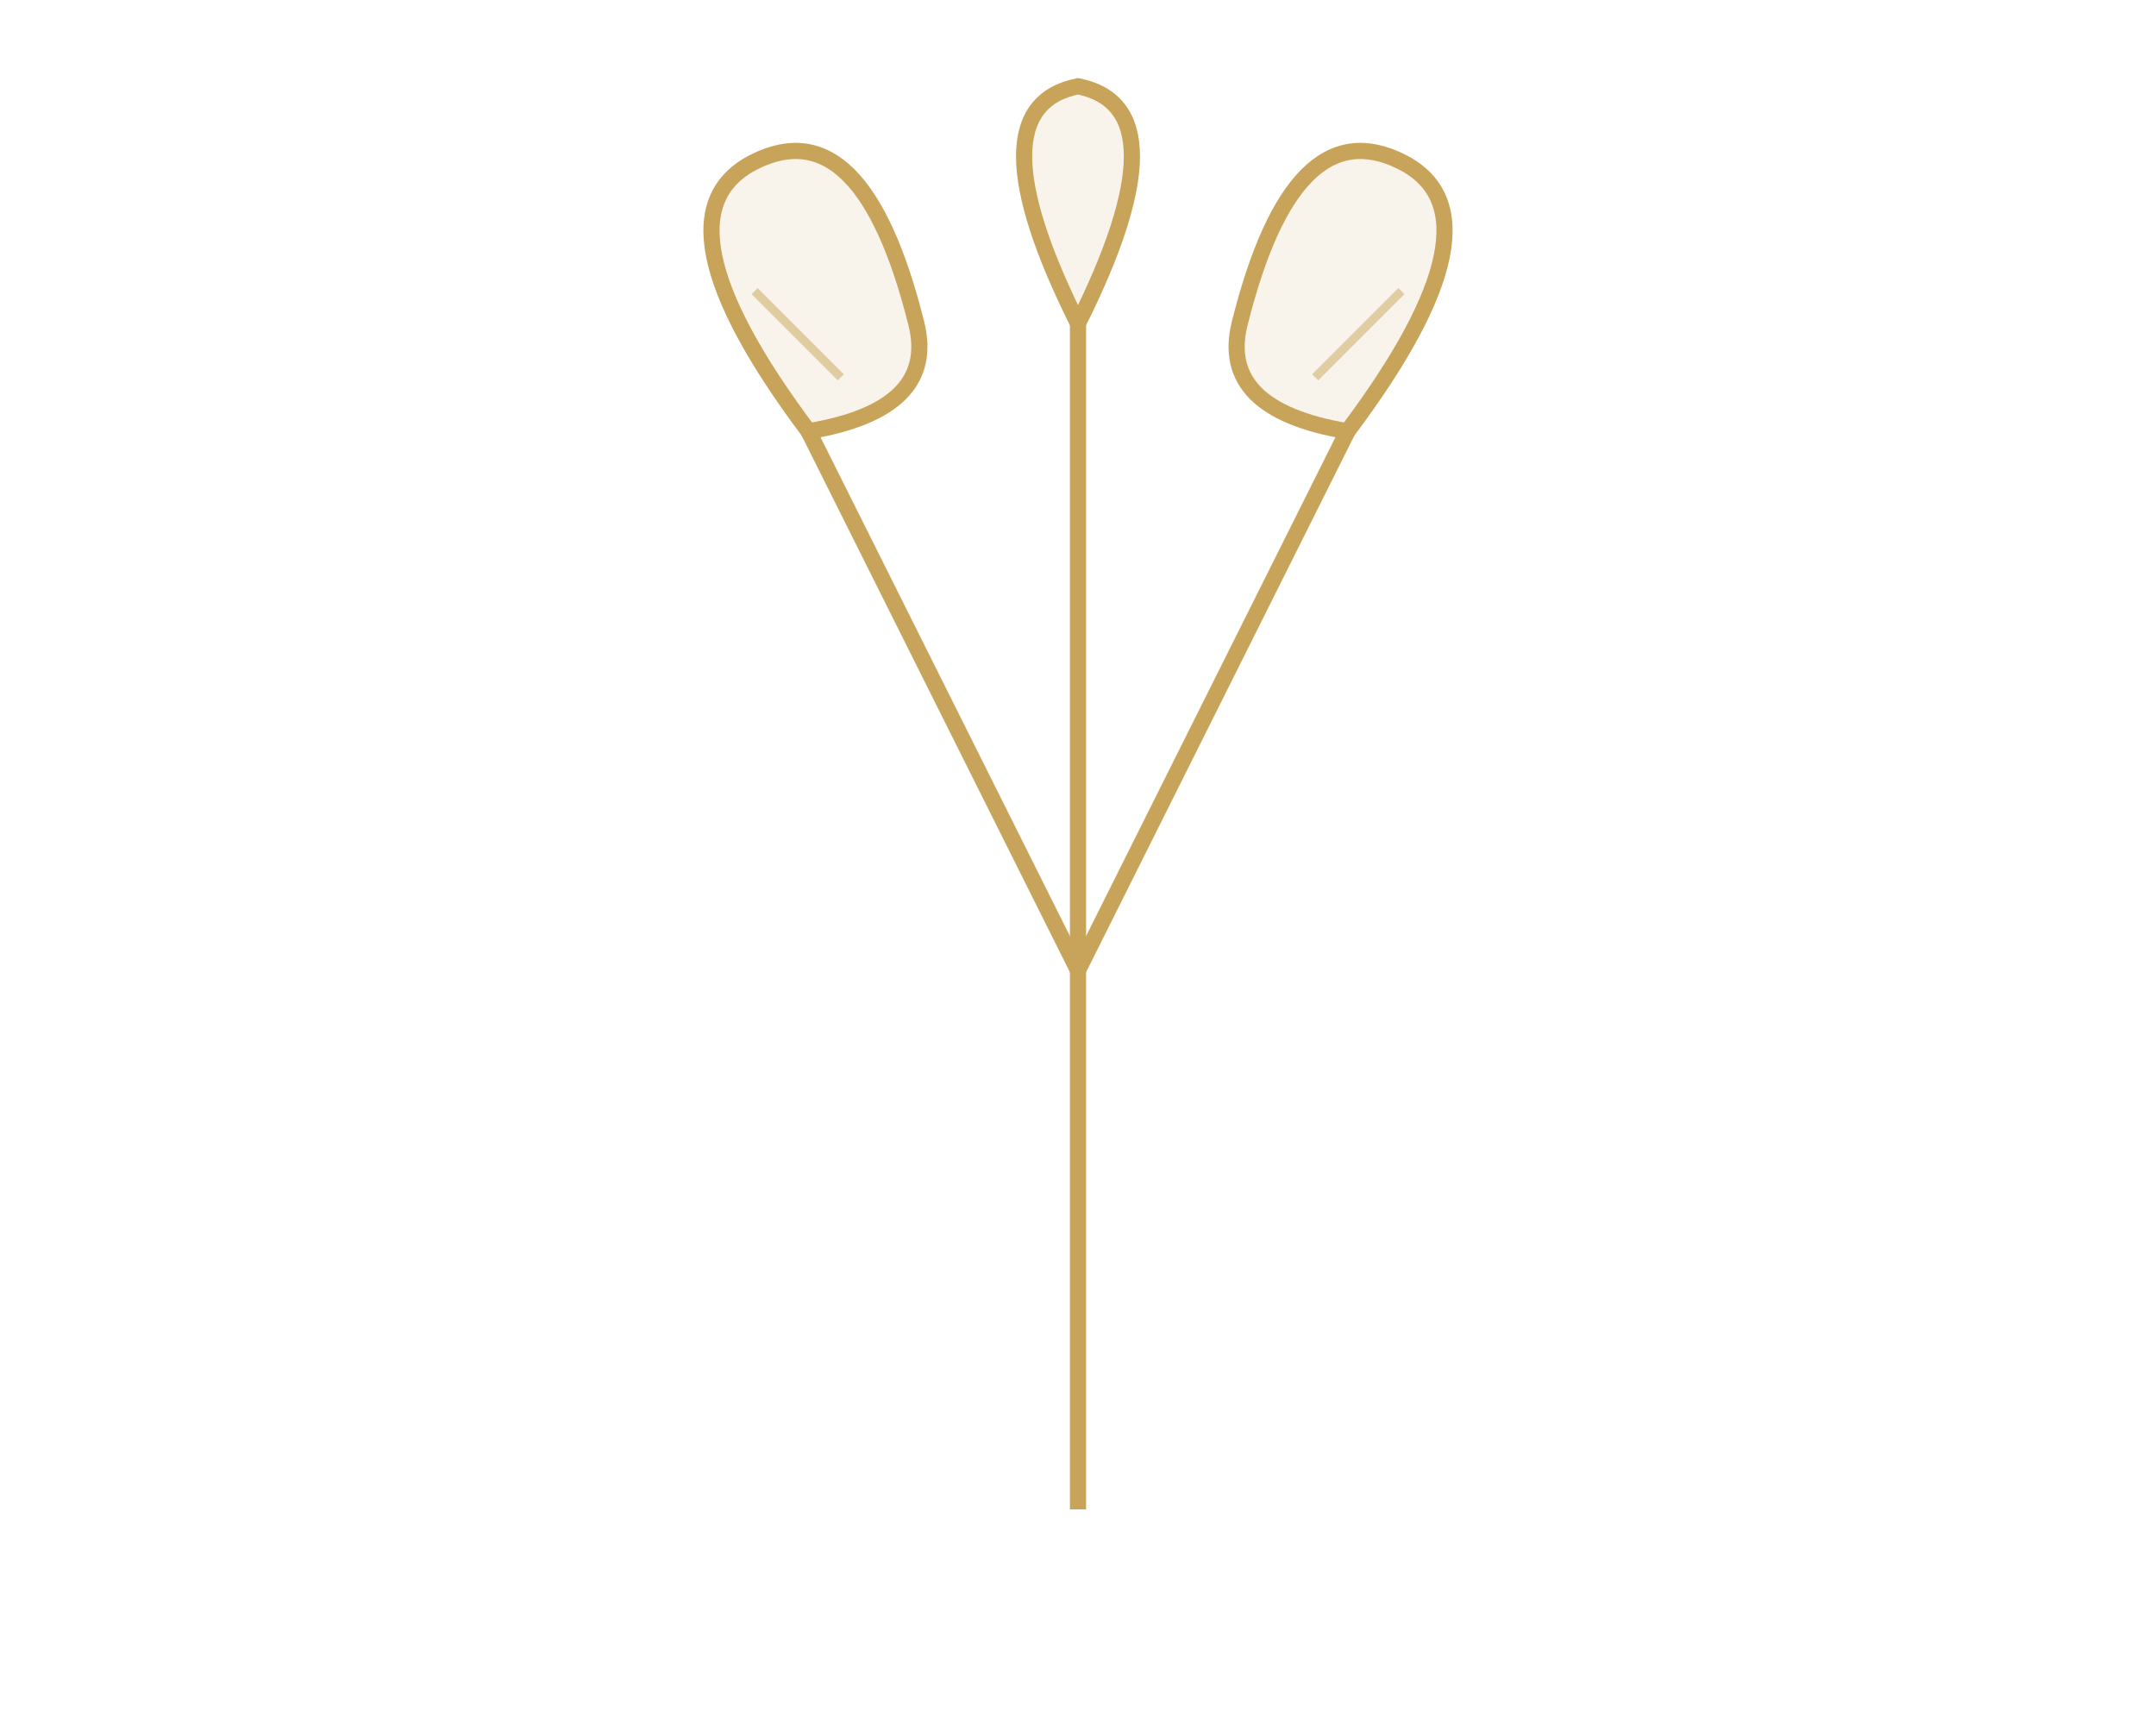
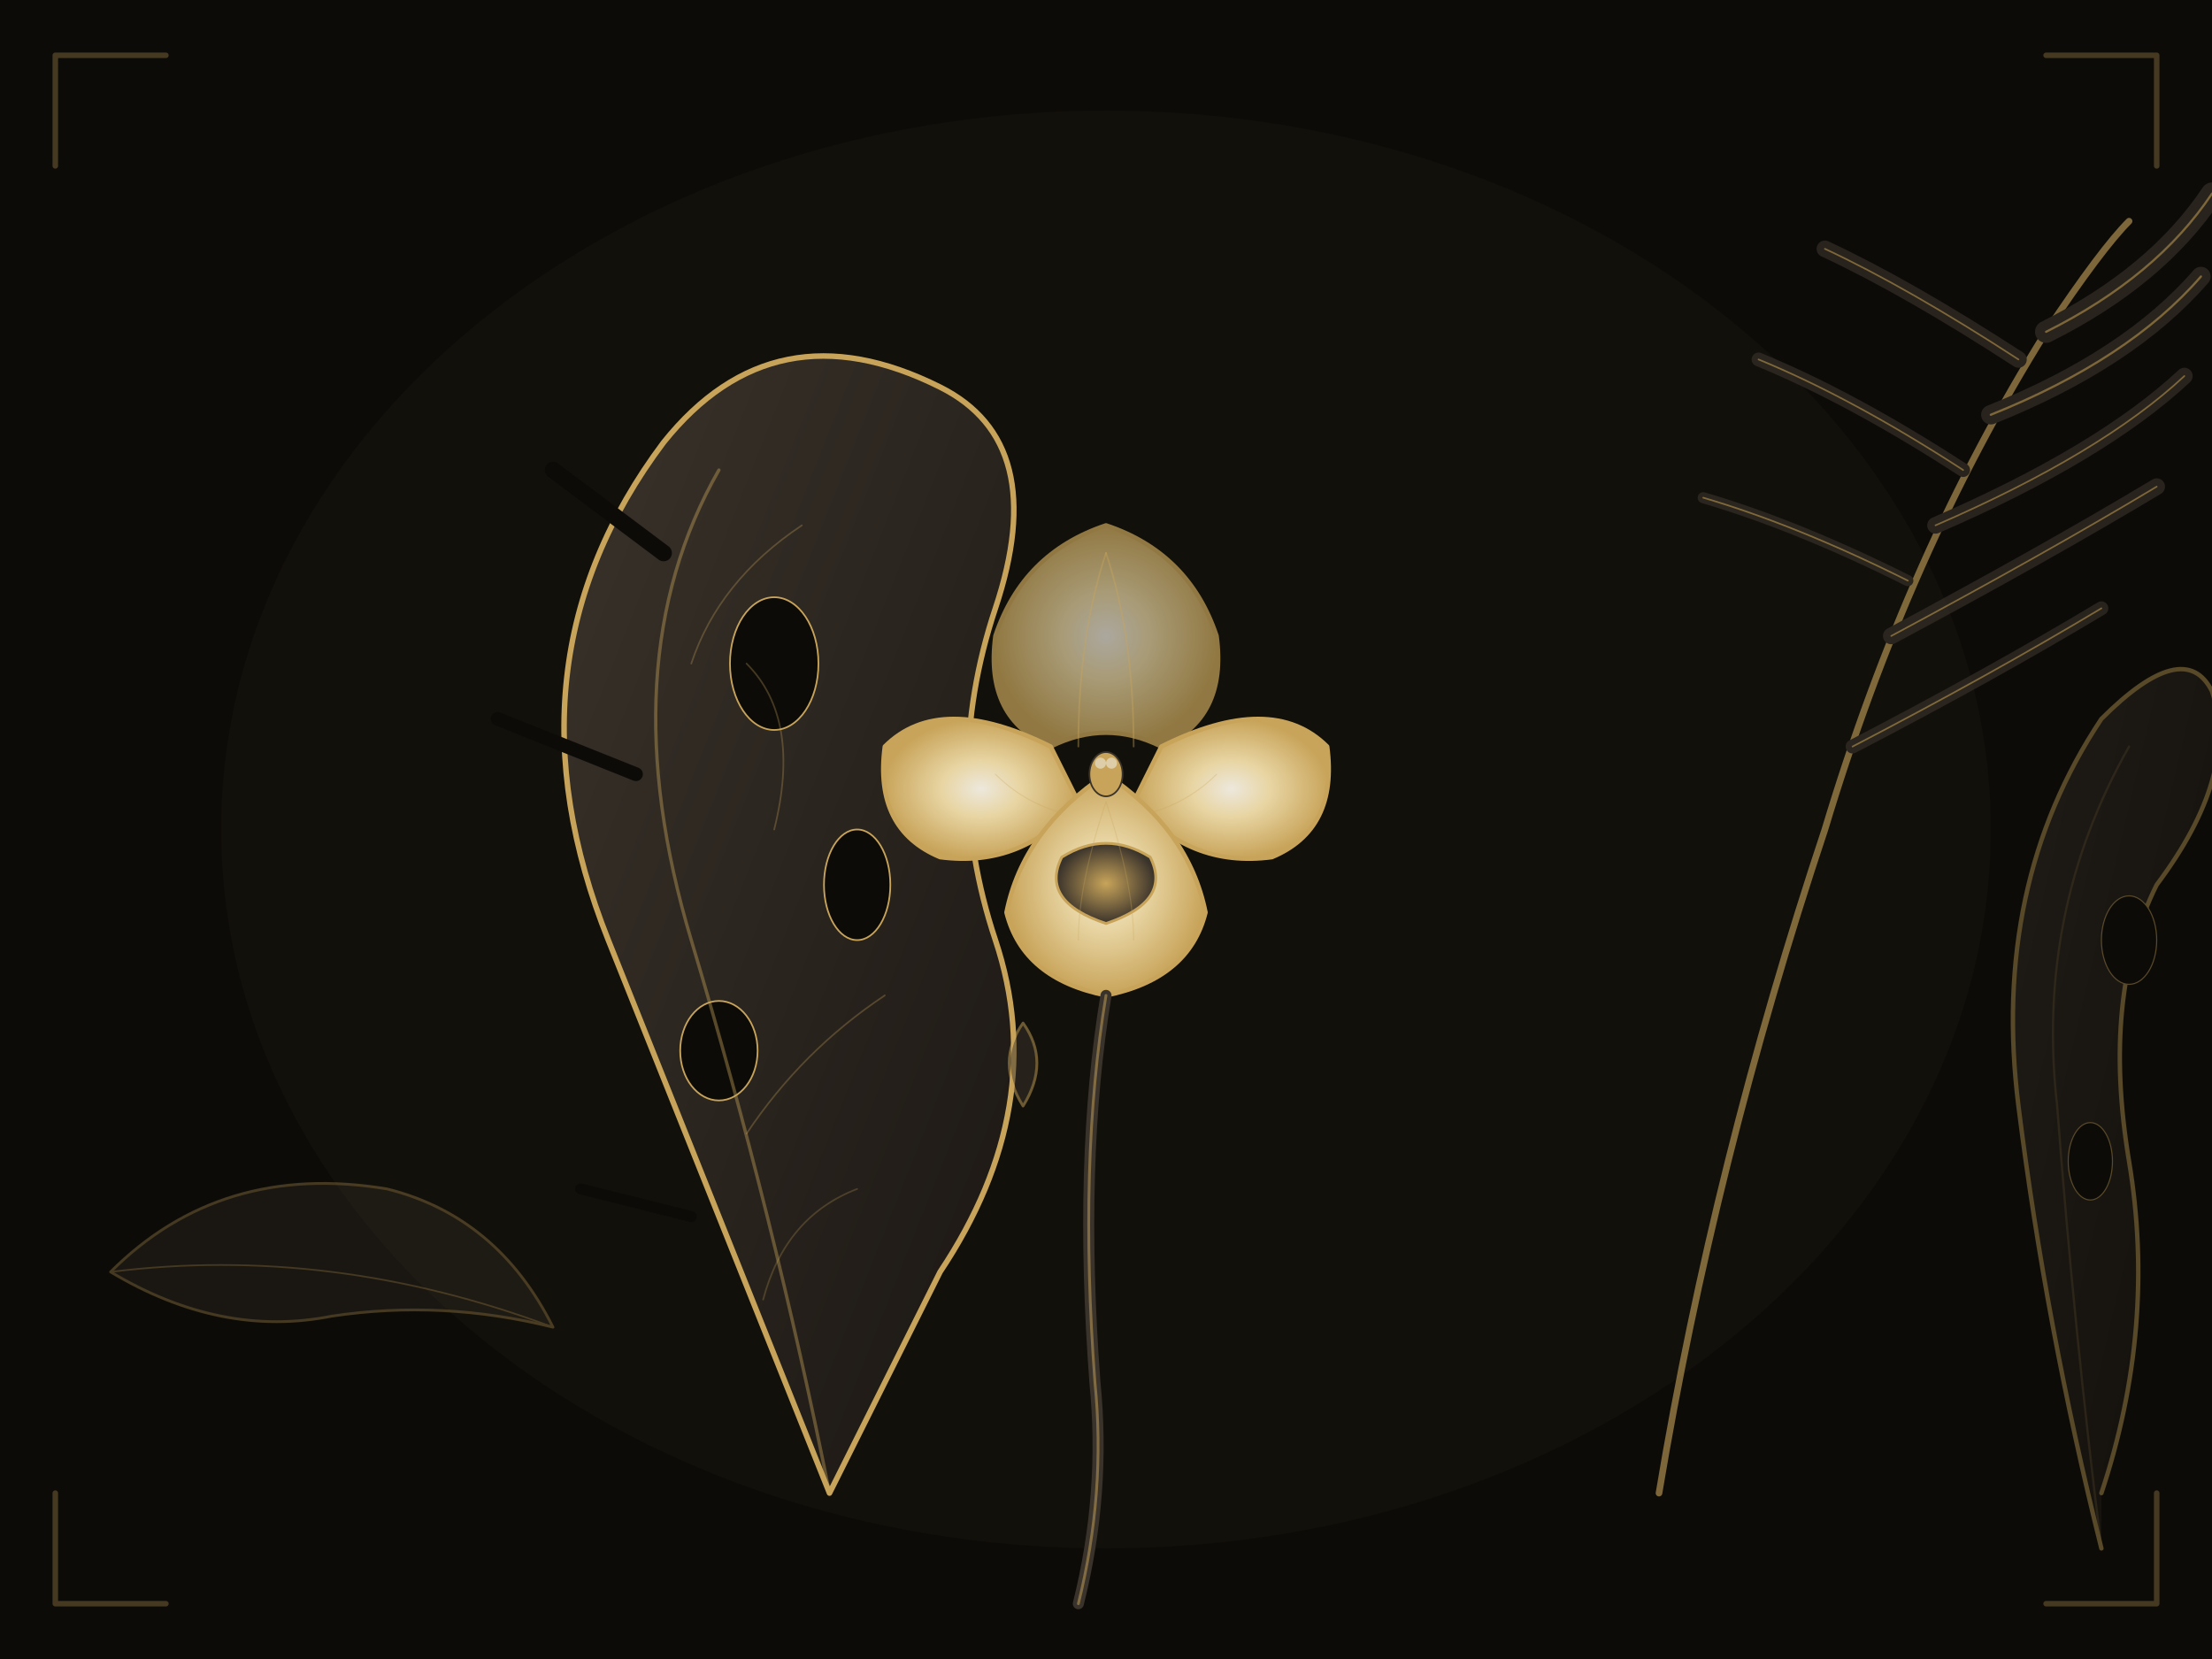
- <svg xmlns="http://www.w3.org/2000/svg" viewBox="0 0 200 160">
-   <path d="M100 140 L100 90" stroke="#c8a45a" stroke-width="1.5" fill="none" />
-   <path d="M100 90 L75 40" stroke="#c8a45a" stroke-width="1.5" fill="none" />
-   <path d="M100 90 L100 30" stroke="#c8a45a" stroke-width="1.5" fill="none" />
-   <path d="M100 90 L125 40" stroke="#c8a45a" stroke-width="1.5" fill="none" />
-   <path d="M75 40 Q60 20 70 15 Q80 10 85 30 Q87 38 75 40Z" stroke="#c8a45a" stroke-width="1.5" fill="#c8a45a" fill-opacity="0.12" />
-   <path d="M100 30 Q90 10 100 8 Q110 10 100 30Z" stroke="#c8a45a" stroke-width="1.5" fill="#c8a45a" fill-opacity="0.12" />
-   <path d="M125 40 Q140 20 130 15 Q120 10 115 30 Q113 38 125 40Z" stroke="#c8a45a" stroke-width="1.5" fill="#c8a45a" fill-opacity="0.12" />
-   <line x1="70" y1="27" x2="78" y2="35" stroke="#c8a45a" stroke-width="0.8" opacity="0.5" />
-   <line x1="130" y1="27" x2="122" y2="35" stroke="#c8a45a" stroke-width="0.8" opacity="0.5" />
+ <svg xmlns="http://www.w3.org/2000/svg" viewBox="0 0 400 300" stroke-linecap="round" stroke-linejoin="round">
+   <defs>
+     <linearGradient id="leafGrad" x1="0%" y1="0%" x2="100%" y2="100%">
+       <stop offset="0%" stop-color="#3a332b" />
+       <stop offset="100%" stop-color="#1a1612" />
+     </linearGradient>
+     <radialGradient id="orchidGrad" cx="50%" cy="50%" r="50%">
+       <stop offset="0%" stop-color="#ede8dd" />
+       <stop offset="40%" stop-color="#e8d5a3" />
+       <stop offset="100%" stop-color="#c8a45a" />
+     </radialGradient>
+     <radialGradient id="orchidCenter" cx="50%" cy="50%" r="50%">
+       <stop offset="0%" stop-color="#c8a45a" />
+       <stop offset="100%" stop-color="#3a332b" />
+     </radialGradient>
+     <linearGradient id="palmGrad" x1="0%" y1="0%" x2="100%" y2="100%">
+       <stop offset="0%" stop-color="#3a332b" stop-opacity="0.8" />
+       <stop offset="100%" stop-color="#1a1612" stop-opacity="0.6" />
+     </linearGradient>
+   </defs>
+   <rect width="400" height="300" fill="#0d0b08" />
+   <ellipse cx="200" cy="150" rx="160" ry="130" fill="#c8a45a" opacity="0.03" />
+   <g transform="translate(30,20)">
+     <path d="M120,250 Q100,200 80,150 Q60,100 90,60 Q110,35 140,50 Q160,60 150,90 Q140,120 150,150 Q160,180 140,210 Q130,230 120,250" fill="url(#leafGrad)" stroke="#c8a45a" stroke-width="1" />
+     <ellipse cx="110" cy="100" rx="8" ry="12" fill="#0d0b08" stroke="#c8a45a" stroke-width="0.3" />
+     <ellipse cx="125" cy="140" rx="6" ry="10" fill="#0d0b08" stroke="#c8a45a" stroke-width="0.3" />
+     <ellipse cx="100" cy="170" rx="7" ry="9" fill="#0d0b08" stroke="#c8a45a" stroke-width="0.3" />
+     <path d="M90,80 L70,65" fill="none" stroke="#0d0b08" stroke-width="3" />
+     <path d="M85,120 L60,110" fill="none" stroke="#0d0b08" stroke-width="2.5" />
+     <path d="M95,200 L75,195" fill="none" stroke="#0d0b08" stroke-width="2" />
+     <path d="M120,250 Q110,200 95,150 Q80,100 100,65" fill="none" stroke="#c8a45a" stroke-width="0.6" opacity="0.4" />
+     <path d="M105,100 Q115,110 110,130" fill="none" stroke="#c8a45a" stroke-width="0.3" opacity="0.3" />
+     <path d="M115,75 Q100,85 95,100" fill="none" stroke="#c8a45a" stroke-width="0.3" opacity="0.3" />
+     <path d="M130,160 Q115,170 105,185" fill="none" stroke="#c8a45a" stroke-width="0.3" opacity="0.3" />
+     <path d="M125,195 Q112,200 108,215" fill="none" stroke="#c8a45a" stroke-width="0.3" opacity="0.25" />
+   </g>
+   <g transform="translate(250,10)" opacity="0.6">
+     <path d="M50,260 Q60,200 80,140 Q95,90 120,50 Q130,35 135,30" fill="none" stroke="#c8a45a" stroke-width="1.2" />
+     <path d="M120,50 Q140,40 150,25" fill="none" stroke="#3a332b" stroke-width="4" />
+     <path d="M120,50 Q140,40 150,25" fill="none" stroke="#c8a45a" stroke-width="0.4" />
+     <path d="M110,65 Q135,55 148,40" fill="none" stroke="#3a332b" stroke-width="3.5" />
+     <path d="M110,65 Q135,55 148,40" fill="none" stroke="#c8a45a" stroke-width="0.4" />
+     <path d="M100,85 Q130,72 145,58" fill="none" stroke="#3a332b" stroke-width="3" />
+     <path d="M100,85 Q130,72 145,58" fill="none" stroke="#c8a45a" stroke-width="0.3" />
+     <path d="M92,105 Q120,90 140,78" fill="none" stroke="#3a332b" stroke-width="3" />
+     <path d="M92,105 Q120,90 140,78" fill="none" stroke="#c8a45a" stroke-width="0.3" />
+     <path d="M85,125 Q110,112 130,100" fill="none" stroke="#3a332b" stroke-width="2.5" />
+     <path d="M85,125 Q110,112 130,100" fill="none" stroke="#c8a45a" stroke-width="0.3" />
+     <path d="M115,55 Q95,42 80,35" fill="none" stroke="#3a332b" stroke-width="3" />
+     <path d="M115,55 Q95,42 80,35" fill="none" stroke="#c8a45a" stroke-width="0.3" />
+     <path d="M105,75 Q85,62 68,55" fill="none" stroke="#3a332b" stroke-width="2.5" />
+     <path d="M105,75 Q85,62 68,55" fill="none" stroke="#c8a45a" stroke-width="0.3" />
+     <path d="M95,95 Q75,85 58,80" fill="none" stroke="#3a332b" stroke-width="2" />
+     <path d="M95,95 Q75,85 58,80" fill="none" stroke="#c8a45a" stroke-width="0.3" />
+   </g>
+   <g transform="translate(280,100)" opacity="0.4">
+     <path d="M100,180 Q90,140 85,100 Q80,60 100,30 Q115,15 120,25 Q125,40 110,60 Q100,80 105,110 Q110,140 100,170" fill="url(#leafGrad)" stroke="#c8a45a" stroke-width="0.8" />
+     <ellipse cx="105" cy="70" rx="5" ry="8" fill="#0d0b08" stroke="#c8a45a" stroke-width="0.2" />
+     <ellipse cx="98" cy="110" rx="4" ry="7" fill="#0d0b08" stroke="#c8a45a" stroke-width="0.2" />
+     <path d="M100,180 Q95,140 92,100 Q88,65 105,35" fill="none" stroke="#c8a45a" stroke-width="0.4" opacity="0.3" />
+   </g>
+   <g transform="translate(200,135)">
+     <path d="M0,-40 Q-15,-35 -20,-20 Q-22,-5 -10,0 Q0,-5 10,0 Q22,-5 20,-20 Q15,-35 0,-40" fill="url(#orchidGrad)" stroke="#c8a45a" stroke-width="0.8" opacity="0.7" />
+     <path d="M-10,0 Q-30,-10 -40,0 Q-42,15 -30,20 Q-15,22 -5,10 Z" fill="url(#orchidGrad)" stroke="#c8a45a" stroke-width="0.8" />
+     <path d="M10,0 Q30,-10 40,0 Q42,15 30,20 Q15,22 5,10 Z" fill="url(#orchidGrad)" stroke="#c8a45a" stroke-width="0.8" />
+     <path d="M0,5 Q-15,15 -18,30 Q-15,42 0,45 Q15,42 18,30 Q15,15 0,5" fill="url(#orchidGrad)" stroke="#c8a45a" stroke-width="0.8" />
+     <path d="M-8,20 Q0,15 8,20 Q12,28 0,32 Q-12,28 -8,20" fill="url(#orchidCenter)" stroke="#c8a45a" stroke-width="0.5" />
+     <path d="M0,-35 Q-5,-20 -5,0" fill="none" stroke="#c8a45a" stroke-width="0.3" opacity="0.4" />
+     <path d="M0,-35 Q5,-20 5,0" fill="none" stroke="#c8a45a" stroke-width="0.3" opacity="0.4" />
+     <path d="M-20,5 Q-15,10 -8,12" fill="none" stroke="#c8a45a" stroke-width="0.2" opacity="0.3" />
+     <path d="M20,5 Q15,10 8,12" fill="none" stroke="#c8a45a" stroke-width="0.2" opacity="0.3" />
+     <path d="M0,10 Q-5,25 -5,35" fill="none" stroke="#c8a45a" stroke-width="0.2" opacity="0.3" />
+     <path d="M0,10 Q5,25 5,35" fill="none" stroke="#c8a45a" stroke-width="0.2" opacity="0.3" />
+     <ellipse cx="0" cy="5" rx="3" ry="4" fill="#c8a45a" stroke="#3a332b" stroke-width="0.3" />
+     <circle cx="-1" cy="3" r="1" fill="#ede8dd" opacity="0.6" />
+     <circle cx="1" cy="3" r="1" fill="#ede8dd" opacity="0.6" />
+   </g>
+   <path d="M200,180 Q195,210 198,250 Q200,270 195,290" fill="none" stroke="#3a332b" stroke-width="2" />
+   <path d="M200,180 Q195,210 198,250 Q200,270 195,290" fill="none" stroke="#c8a45a" stroke-width="0.5" opacity="0.5" />
+   <g transform="translate(185,200)" opacity="0.5">
+     <path d="M0,0 Q-5,-8 0,-15 Q5,-8 0,0" fill="#3a332b" stroke="#c8a45a" stroke-width="0.5" />
+   </g>
+   <g transform="translate(20,230)" opacity="0.3">
+     <path d="M0,0 Q20,-20 50,-15 Q70,-10 80,10 Q60,5 40,8 Q20,12 0,0" fill="#3a332b" stroke="#c8a45a" stroke-width="0.5" />
+     <path d="M0,0 Q40,-5 80,10" fill="none" stroke="#c8a45a" stroke-width="0.3" />
+   </g>
+   <path d="M10,10 L30,10 M10,10 L10,30" stroke="#c8a45a" stroke-width="1" opacity="0.3" />
+   <path d="M390,10 L370,10 M390,10 L390,30" stroke="#c8a45a" stroke-width="1" opacity="0.3" />
+   <path d="M10,290 L30,290 M10,290 L10,270" stroke="#c8a45a" stroke-width="1" opacity="0.3" />
+   <path d="M390,290 L370,290 M390,290 L390,270" stroke="#c8a45a" stroke-width="1" opacity="0.3" />
</svg>
